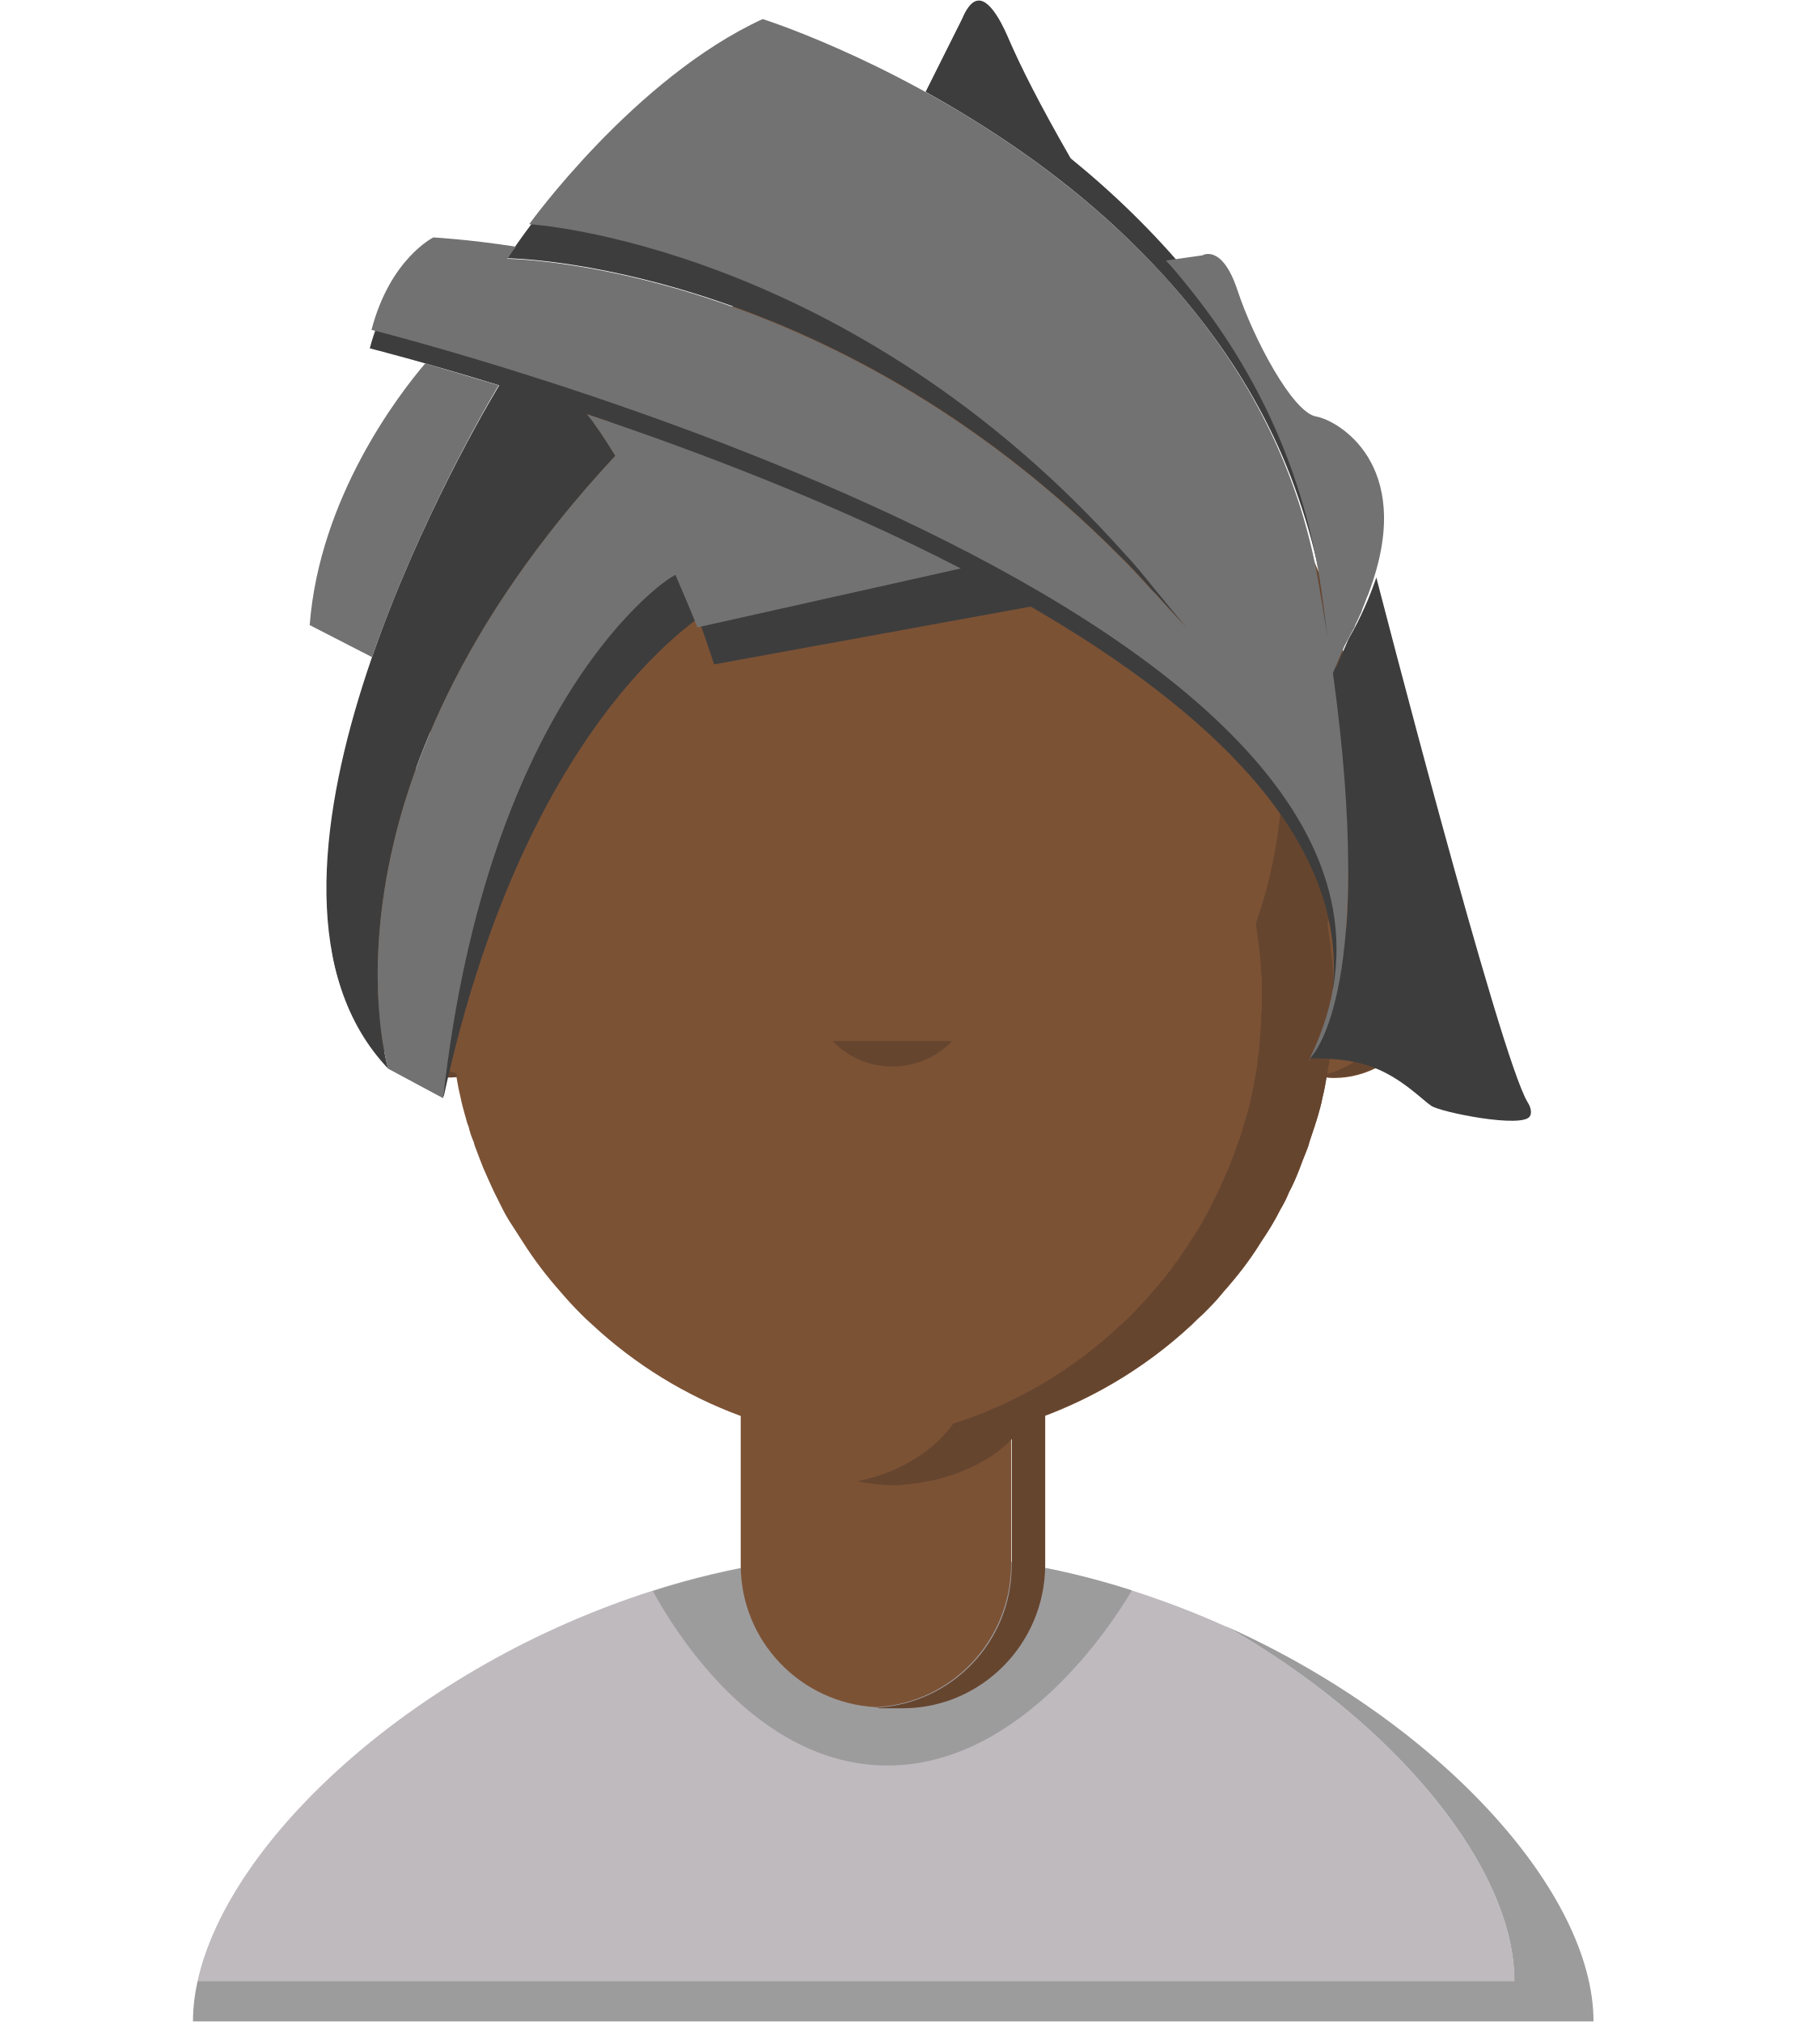
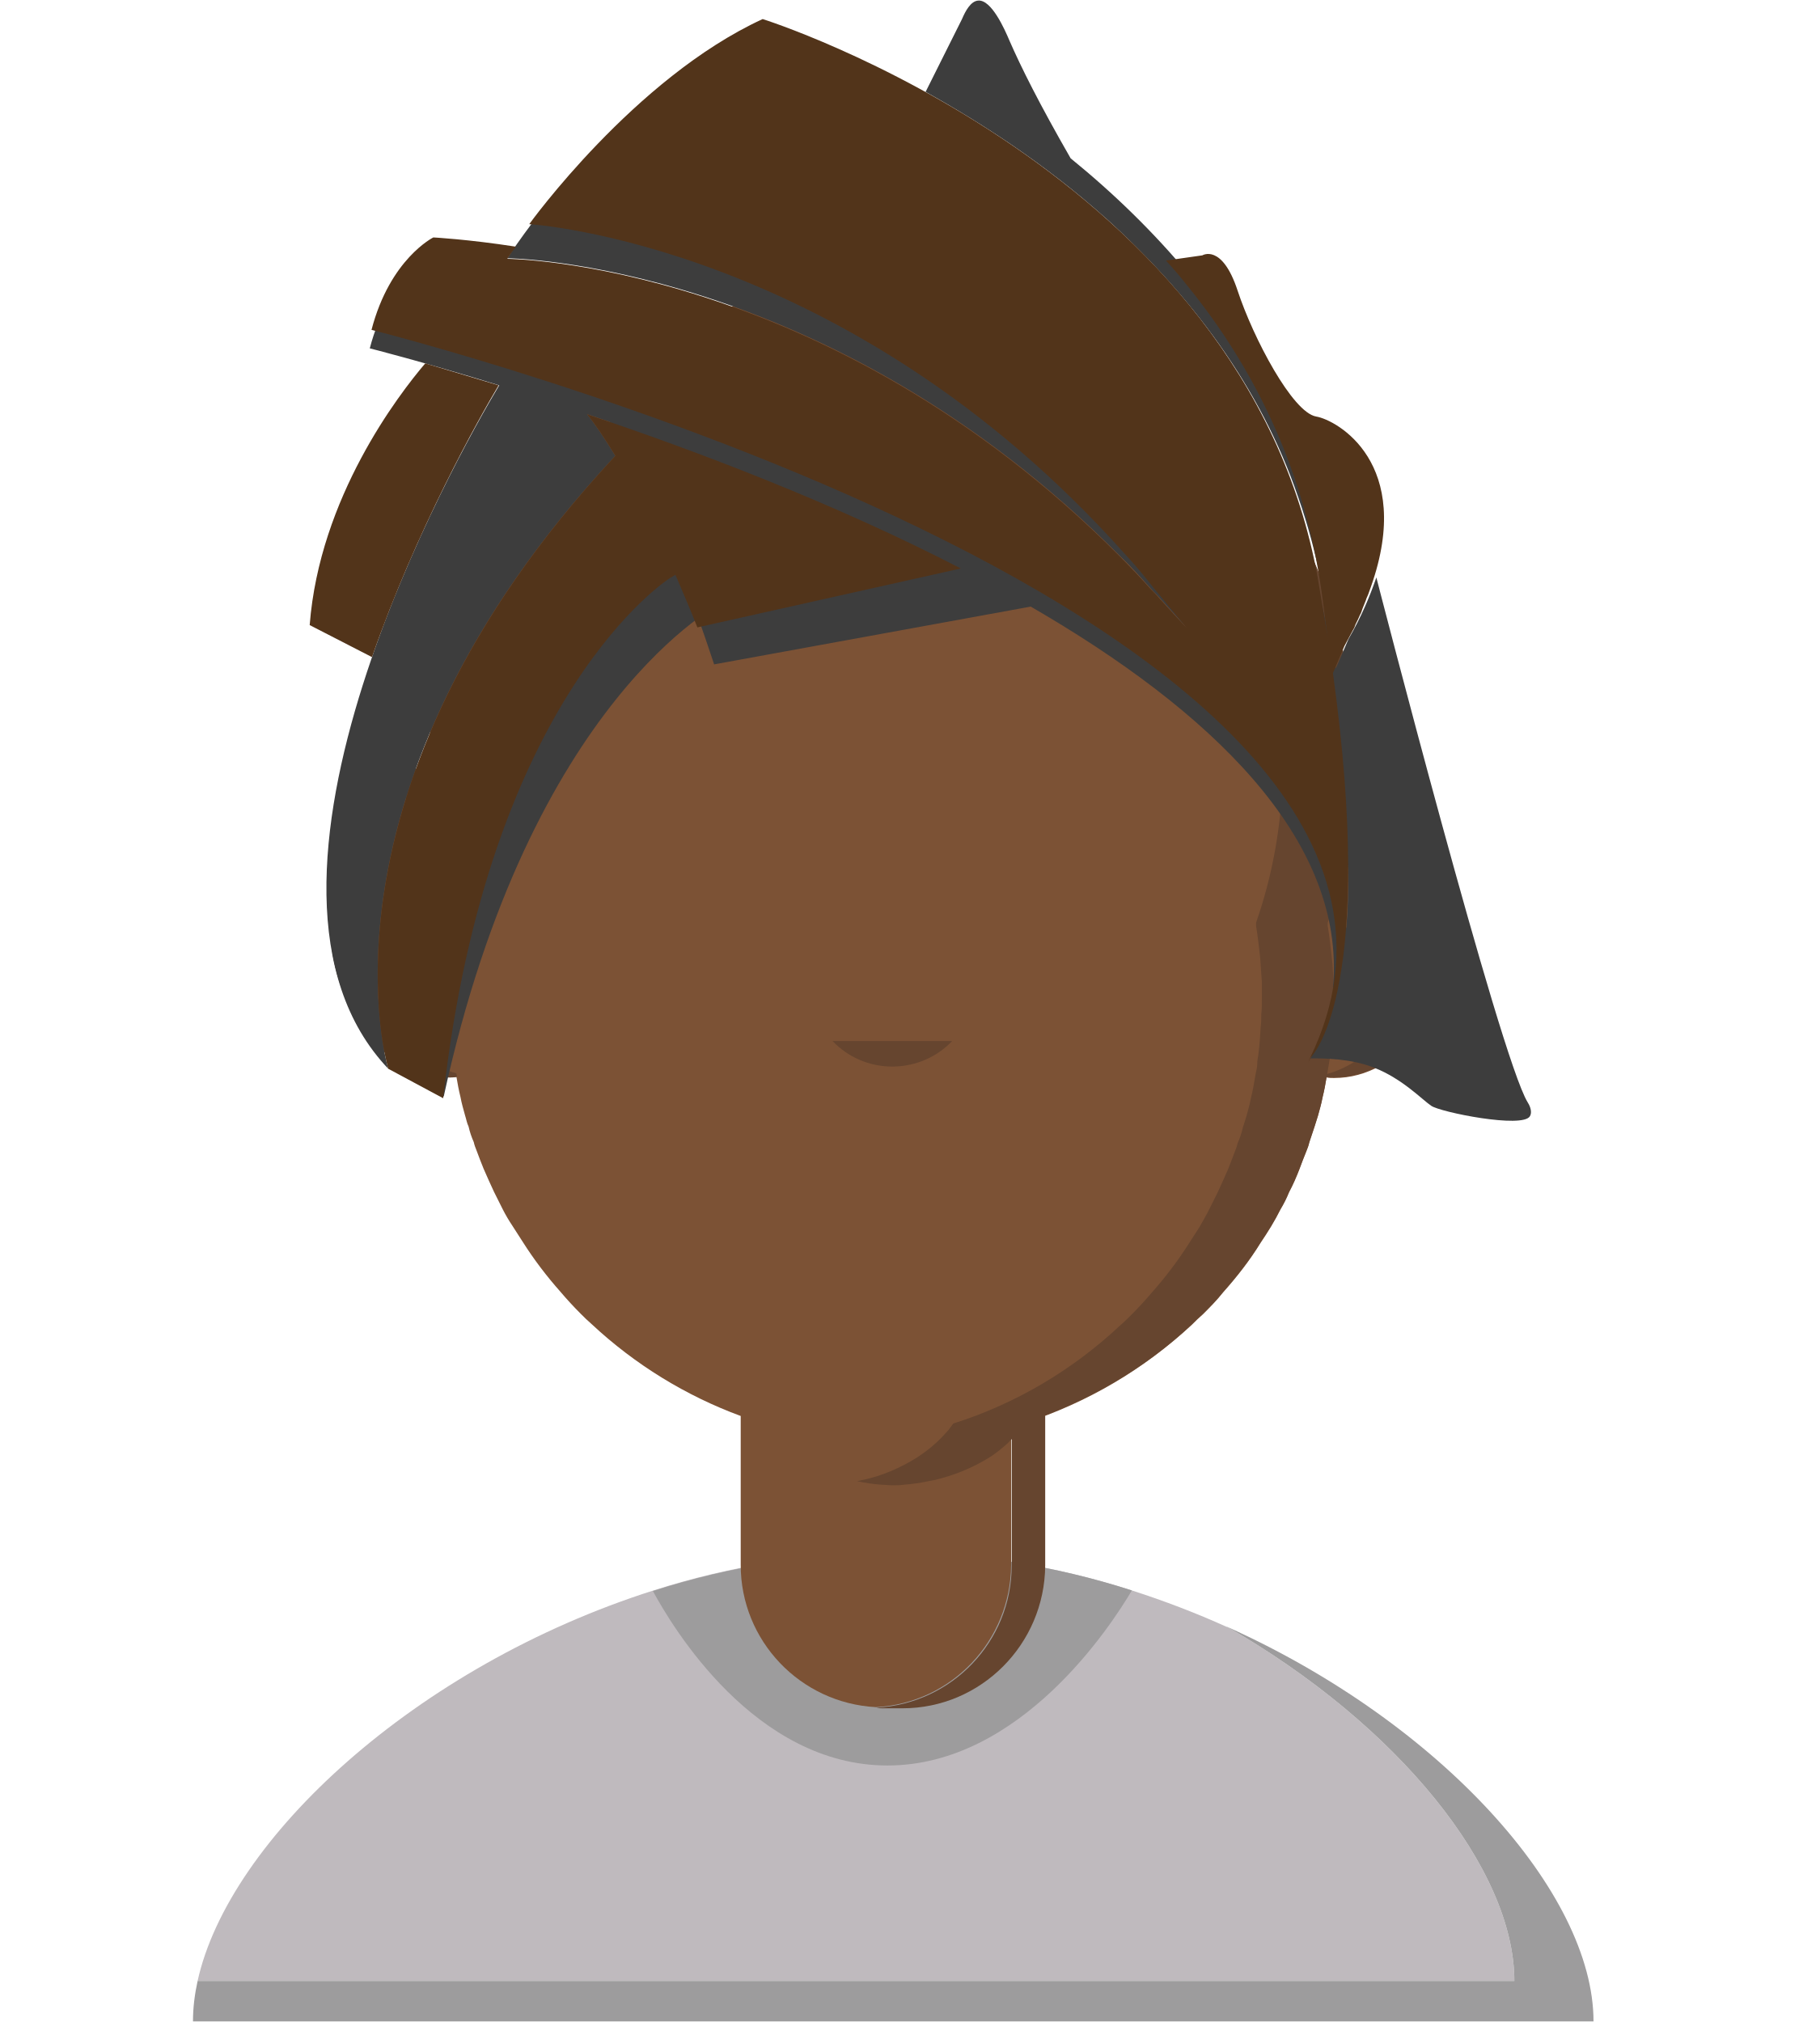
<svg xmlns="http://www.w3.org/2000/svg" version="1.1" id="adult24" x="0px" y="0px" viewBox="0 0 315 350" style="enable-background:new 0 0 315 350;" xml:space="preserve">
  <style type="text/css">
- 	.st0{fill:#BFBABE;}
- 	.st1{fill:#9D9C9D;}
- 	.st2{fill:#7C5235;}
- 	.st3{fill:#66452F;}
- 	.st4{fill:#3D3D3D;}
- 	.st5{fill:#727272;}
- 	.st6{display:none;}
- 	.st7{display:inline;}
- 	.st8{display:inline;fill:#52341A;}
- 	.st9{fill:#52341A;}
- </style>
+ 		.st0{fill:#BFBABE;}
+ 		.st1{fill:#9D9C9D;}
+ 		.st2{fill:#7C5235;}
+ 		.st3{fill:#66452F;}
+ 		.st4{fill:#3D3D3D;}
+ 		.st5{fill:#52341A;}
+ 		.st6{display:none;}
+ 		.st7{display:inline;}
+ 		.st9{fill:#727272;}
+ 	</style>
  <path id="shirt" class="st0" d="M262.1,342.9H34.2c5.4-24.5,37.7-54.5,78.9-67.6c13.4-4.3,27.4-6.5,41.5-6.6c14,0.1,28,2.3,41.3,6.6  c5.6,1.8,11.1,3.9,16.4,6.3c0,0,0,0,0.1,0C242,298.6,262.1,323.5,262.1,342.9" />
  <path id="Tracé_9712_6_" class="st1" d="M275.8,349.9H33.4c0-2.4,0.3-4.7,0.8-7h227.9c0-19.4-20.1-44.3-49.7-61.3   C249.3,298.2,275.8,327.6,275.8,349.9" />
  <path id="Tracé_9714_6_" class="st1" d="M195.9,275.3c-3.6,6.1-19.3,30.3-42.3,30.3s-37.3-24.1-40.6-30.2   c13.4-4.3,27.4-6.5,41.5-6.6C168.6,268.8,182.6,271,195.9,275.3" />
  <path id="face" class="st2" d="M234.5,132.5L234.5,132.5L234.5,132.5L234.5,132.5c0-0.3,0-0.6,0-0.9c0-46.2-35.9-83.7-80.1-83.7  s-80.1,37.5-80.1,83.7c0,0.3,0,0.6,0,0.9l0,0l0,0c-9.8,2.2-17.2,13.3-17.2,26.8c0,15,9.3,27.2,20.7,27.2c0.4,0,0.8,0,1.2-0.1  c0.2,1.2,0.4,2.3,0.7,3.5c0.2,1.1,0.5,2.1,0.8,3.2c0.2,0.6,0.3,1.3,0.6,1.9c0.2,0.9,0.5,1.8,0.9,2.7c0.1,0.5,0.3,1,0.5,1.5  c0.4,1.1,0.8,2.1,1.2,3.1c0.6,1.4,1.2,2.7,1.8,4c0.5,1,1,2,1.5,3s1.1,2,1.7,2.9s1.2,1.9,1.8,2.8c1.9,3,4.1,5.9,6.5,8.6  c1.1,1.3,2.3,2.6,3.5,3.8c0.6,0.6,1.2,1.2,1.9,1.8c7.5,7,16.3,12.4,25.8,15.9v25.8c0,13.1,10.3,23.9,23.4,24.6  c13.1-0.7,23.3-11.5,23.4-24.6V249c0.5-0.5,0.9-0.9,1.4-1.4l0,0c0.1,0,0.1-0.1,0.1-0.1c0.3-0.4,0.6-0.8,0.9-1.2  c10.8-3.5,20.6-9.3,28.9-17c0.6-0.6,1.2-1.2,1.9-1.8c1.2-1.2,2.4-2.4,3.5-3.8c2.4-2.7,4.6-5.5,6.5-8.6c0.6-0.9,1.2-1.8,1.8-2.8  s1.1-1.9,1.6-2.9c0.6-1,1.1-2,1.5-3c0.7-1.3,1.3-2.7,1.8-4c0.4-1.1,0.8-2.1,1.2-3.1c0.2-0.5,0.4-1,0.5-1.5c0.3-0.9,0.6-1.8,0.9-2.7  c0.2-0.6,0.4-1.3,0.6-1.9c0.3-1.1,0.6-2.1,0.8-3.2c0.3-1.2,0.5-2.3,0.7-3.5l0,0c0.4,0.1,0.8,0.1,1.3,0.1c11.4,0,20.7-12.2,20.7-27.2  C251.7,145.9,244.2,134.7,234.5,132.5z" />
  <path id="Tracé_9710_6_" class="st3" d="M57.1,159.3c0,15,9.3,27.2,20.7,27.2c0.4,0,0.8,0,1.3-0.1c0-0.2-0.1-0.4-0.1-0.6   c-9.3-2.6-16.4-13.5-16.4-26.6c0-2.8,0.3-5.6,1-8.3c1.4-6.6,5.2-12.4,10.7-16.2c0-0.7-0.1-1.5-0.1-2.3l0,0   c-7.7,1.8-13.9,9-16.2,18.5C57.5,153.7,57.1,156.5,57.1,159.3" />
  <path class="st3" d="M250.7,151c-2.3-9.5-8.5-16.8-16.2-18.5l0,0c0,0.8,0,1.5-0.1,2.3c5.5,3.8,9.4,9.6,10.7,16.2   c0.7,2.7,1,5.5,1,8.3c0,13.1-7,24-16.4,26.6c0.1-0.6,0.2-1.2,0.3-1.7c0.1-0.6,0.2-1.1,0.2-1.7c0.2-1.6,0.4-3.2,0.4-4.8   c0.1-0.7,0.1-1.4,0.1-2.1c0.1-0.9,0.1-1.9,0.1-2.8s0-1.9,0-2.8c-0.1-1.4-0.1-2.9-0.3-4.3c-0.2-1.8-0.4-3.6-0.7-5.4v-0.4v-0.2   c2.7-8,4.3-16.4,4.6-24.9c0-0.7,0.1-1.5,0.1-2.3l0,0v-0.9c0-16.6-4.7-32.9-13.7-46.9c2.7,11,1.3,26.4,1.3,46.9v0.9l0,0   c0,0.8,0,1.5-0.1,2.3c-0.3,8.5-1.8,16.9-4.6,24.9v0.2v0.4c0.3,1.8,0.5,3.6,0.7,5.4c0.1,1.4,0.2,2.8,0.3,4.3c0,0.9,0,1.8,0,2.8   c0,0.9,0,1.9-0.1,2.8c0,0.7,0,1.4-0.1,2.1c-0.1,1.6-0.2,3.3-0.4,4.8c-0.1,0.6-0.2,1.1-0.2,1.7s-0.2,1.2-0.3,1.8l-0.1,0.6   c-0.2,1.2-0.4,2.3-0.7,3.5c-0.2,1.1-0.5,2.1-0.8,3.2c-0.2,0.6-0.4,1.3-0.6,1.9c-0.2,0.9-0.5,1.8-0.9,2.7c-0.1,0.5-0.3,1-0.5,1.5   c-0.4,1.1-0.8,2.1-1.2,3.1c-0.6,1.4-1.2,2.7-1.8,4c-0.5,1-1,2-1.5,3s-1.1,2-1.6,2.9c-0.6,0.9-1.2,1.9-1.8,2.8   c-1.9,3-4.1,5.9-6.5,8.6c-1.1,1.3-2.3,2.6-3.5,3.8c-0.6,0.6-1.2,1.2-1.9,1.8c-8.2,7.7-18.1,13.6-28.9,17c-0.3,0.4-0.6,0.8-0.9,1.2   l-0.1,0.1l0,0c-1.2,1.4-2.5,2.6-4,3.7c-0.4,0.3-0.9,0.6-1.3,0.9c-2.9,1.8-6.1,3.2-9.5,3.9l-0.9,0.2h0.1c1.4,0.3,2.8,0.5,4.2,0.6   c0.6,0,1.2,0.1,1.9,0.1s1.2,0,1.9-0.1c1.4-0.1,2.8-0.3,4.2-0.6c0.4-0.1,0.7-0.1,1.1-0.2c3.4-0.8,6.6-2.1,9.5-3.9   c0.5-0.3,0.9-0.6,1.3-0.9c0.9-0.7,1.8-1.4,2.6-2.3V271c0,13.1-10.3,23.9-23.4,24.6c0.4,0.1,0.8,0.1,1.2,0.1h3.3   c13.6,0,24.6-11.1,24.7-24.7v-26c9.4-3.6,18.1-8.9,25.4-15.8c0.6-0.6,1.2-1.2,1.9-1.8c1.2-1.2,2.4-2.4,3.5-3.8   c2.4-2.7,4.6-5.5,6.5-8.6c0.6-0.9,1.2-1.8,1.8-2.8s1.1-1.9,1.6-2.9c0.6-1,1.1-2,1.5-3c0.7-1.3,1.3-2.7,1.8-4   c0.4-1.1,0.8-2.1,1.2-3.1c0.2-0.5,0.4-1,0.5-1.5c0.3-0.9,0.6-1.8,0.9-2.7c0.2-0.6,0.4-1.3,0.6-1.9c0.3-1.1,0.6-2.1,0.8-3.2   c0.3-1.2,0.5-2.3,0.7-3.5l0,0c0.4,0.1,0.8,0.1,1.3,0.1c11.4,0,20.7-12.2,20.7-27.2C251.7,156.5,251.3,153.7,250.7,151z" />
  <path id="Tracé_9722_6_" class="st3" d="M144.1,180.2c5.4,5.7,14.5,5.9,20.2,0.5c0.2-0.2,0.3-0.3,0.5-0.5" />
  <path id="hair-dark" class="st4" d="M67.8,183.8c0,0-9.7-49.3,49.8-101.5c2.4,5.1,5.3,11.9,8.4,21.5l-1,0.5c0,0-33.2,16.5-48.2,85.5  L67.8,183.8z M264.4,190.8c-4.8-7.8-26.2-90.9-26.2-90.9l0,0.1c-1.1,3.2-2.6,6.8-4.8,10.6l-2.2,5.1c-0.5-5-1.1-9.9-1.8-14.9  c-2.8-19.7-10.9-37.6-23.4-53c-6.2-7.5-13.2-14.3-20.7-20.4c-5.4-9.4-8.6-15.8-10.6-20.4c-0.8-1.9-3.1-7.1-5.4-6.9  c-1.3,0.1-2.2,1.8-2.8,3.2l-6.3,12.6c9.7,5.4,20.7,12.5,31.1,21.8c0,0,0-0.1-0.1-0.1C206,50.9,218.2,67,224.7,86.1  c3.3,9.4,5.2,19.6,6.4,29.8l0,0c-1-5.3-2.2-11.1-3.7-17.3C211,28.8,126.2,7.1,126.2,7.1c-21.6,11.4-38.4,37.6-38.4,37.6  s55.2,0.4,106,51.5l0,0c1.9,1.8,3.6,3.7,5.3,5.6c0.5,0.6,1.1,1.1,1.6,1.7c16.3,18.1,18.7,17.8,31.8,44.7c0,0,0.3,0.7,0.8,2  c0.1,3.8,0,7.3-0.3,10.5c-0.7-4.4-2.9-7.6-2.9-7.6c-11.6-27.6-14-27.4-29.3-46.4c-0.5-0.6-1-1.2-1.5-1.8  c-22.8-29-68.4-48.3-68.4-48.3c-20.5-10.2-56.2-12.3-56.2-12.3s-7.5,3.7-10.7,16c0,0,8.8,2.2,22.4,6.4C79,79,37.2,153.4,67.2,185  c0,0-14.7-48.1,39.2-106l0.1-0.1c-1.9-3.1-3.5-5.5-4.9-7.2c1.3,0.4,2.6,0.9,3.9,1.3c4.2,6.6,10.5,19,18.1,42l54.8-10  c30.6,17.7,54.7,40.1,52.3,66l0.5,0c0-0.1,0.1-0.1,0.1-0.2c-1.7,7.3-4,11.6-4.5,12.4c2.4,0,6.9,0,11,1.6c4.9,1.9,8.4,5.6,9.9,6.6  c1.5,1.1,15.9,4,17.1,1.8C265.3,192.3,264.6,191.1,264.4,190.8z" />
  <path id="hair-light" class="st5" d="M86.3,66.7c-3.4,5.7-14.2,24.9-21.9,47h-0.1l-10.7-5.5c1.7-22.1,15.4-39.9,20-45.3  C77,63.9,81.3,65.2,86.3,66.7z M227.8,72.1c-4.1-0.7-10.9-13.6-13.6-21.8c-2.7-8.2-6.1-6.1-6.1-6.1l-6.3,0.9  c1.2,1.3,2.4,2.7,3.5,4.1c12.6,15.4,20.6,33.3,23.4,53c0.4,2.8,0.7,5.5,1.1,8.3c-0.5-3.3-1.1-6.7-1.7-10.3  C215.5,29.5,132,3.3,132,3.3c-22.2,10.2-40.4,35.5-40.4,35.5s55.1,3.3,103.1,57.1l0,0c1.8,1.9,3.4,3.9,5,5.9c0.5,0.6,1,1.2,1.5,1.8  c1.5,1.9,2.9,3.5,4.2,5.1c-1.4-1.5-3-3.2-4.7-5.1c-0.5-0.6-1.1-1.2-1.6-1.7c-1.7-1.9-3.5-3.8-5.3-5.6l0,0  c-50.8-51.1-106-51.5-106-51.5s0.5-0.8,1.5-2.1C80.9,41.4,75,41.1,75,41.1s-7.5,3.7-10.7,16c0,0,199.6,49.8,162.4,126.1l-0.3,0.8  c0.1-0.3,0.3-0.6,0.4-0.9c0.9-0.9,11.3-12.9,3.9-66.6l2-4.7c0.5-0.9,1-1.9,1.5-2.8c0.2-0.3,0.3-0.6,0.4-0.9c0.3-0.6,0.6-1.2,0.8-1.7  c0.2-0.3,0.3-0.7,0.4-1c0.2-0.5,0.4-1,0.6-1.5c0.1-0.4,0.3-0.7,0.4-1c0.2-0.5,0.3-0.9,0.5-1.4C244.8,80.2,231.4,72.7,227.8,72.1z   M101.6,71.7c1.4,1.7,3,4.1,4.9,7.2l-0.1,0.1c-53.9,58-39.2,106-39.2,106l9.5,5.1c7.8-70.2,39.2-90,39.2-90l1-0.6  c1.2,2.8,2.5,5.8,3.8,9.1l45.6-10.2C144.4,87.1,120.7,78.1,101.6,71.7z" />
  <g id="glasses" class="st6">
    <path class="st7" d="M74.8,142.4c2.8,2.7,3,10.5,3,10.5c2.8,22.3,13.3,27.7,30.4,27.7s20.8-3.8,25.7-7.6   c4.9-3.9,8.6-17.6,10.2-22.4c1.6-4.9,8.9-5.3,8.9-5.3s7.4,0.5,8.9,5.3c1.6,4.9,5.3,18.6,10.2,22.4c4.9,3.9,8.6,7.6,25.7,7.6   s27.5-5.4,30.4-27.7c0,0,0.3-7.8,3-10.5s4.1-2.7,4.1-4.9s4-5.7-7.2-6.5c-11.1-0.8-16.6-2-28.4-2c-11.9,0-30.7,0.1-33.9,3.3   c-3.2,3.2-7,4.1-13.6,4.1s-9-1-12.1-4.1s-22-3.3-33.9-3.3s-17.3,1.2-28.4,2s-7.2,4.3-7.2,6.5S72,139.7,74.8,142.4z M175,135.5   c10.2-3.1,35.2-4.1,46.3-0.5c0,0,4.5,1.2,4.4,7.4c-0.1,6.3-2.6,19.9-4.4,23.8s-3.6,11.2-23.9,11.8s-27.2-10.2-29.4-20   C165.7,148.4,164.8,138.6,175,135.5z M85.3,135.1c11-3.7,36.1-2.7,46.3,0.5s9.3,12.9,7.1,22.6c-2.2,9.8-9.1,20.5-29.4,20   c-20.3-0.6-22.1-7.8-23.9-11.8s-4.3-17.6-4.4-23.8C80.8,136.2,85.3,135.1,85.3,135.1z" />
    <path class="st7" d="M235.4,142.1c-1.7-5.6-5.3-9.7-10.6-12.1c-5.4-2.4-12.2-3.6-20.4-3.6c-11.2,0-23.1,2.3-25.9,3.5   c-0.1,0-0.2,0.1-0.4,0.1c-5.7,2.4-9.6,6.1-11.9,10.9c-11.4-4.5-22.8-1.5-27.2,0.1c-2.2-4.8-6.2-8.6-11.9-10.9   c-0.1-0.1-0.3-0.1-0.4-0.2c-2.8-1.2-14.6-3.5-25.8-3.5c-8.2,0-15,1.2-20.4,3.6c-5.3,2.4-8.9,6.5-10.6,12.1c-2.5-0.1-7-0.2-7,1.2   c0,1.3,3.7,2,6.3,2.3c0,0.1,0,0.1,0,0.2c-1,7.1,0.8,13.6,1.6,15.9v0.5L71,163c6.8,16.3,19,26,33.5,26h0.3c0.3,0,27-0.6,34.6-26.5   c1.7-5.9,2.2-11.3,1.4-15.9c3.6-1.3,13.9-4.3,23.9-0.1c-0.8,4.6-0.3,10.2,1.4,16.1c7.6,25.9,34.3,26.4,34.6,26.4h0.3   c14.5,0,26.7-9.7,33.4-26.1l0.2-0.6v-0.6c0.8-2.3,2.7-8.8,1.6-15.9c0-0.1,0-0.2,0-0.3c2.5-0.4,5.6-1.1,5.6-2.2   C241.8,142,238,141.9,235.4,142.1z M135.9,160.5c-6.3,21.2-27.4,22.6-31.1,22.6s-20.8,0.3-30.3-22.6c0,0-7.4-20.1,7.4-26.6   c14.7-6.5,41-1.2,43.7,0C128.4,135.1,142.2,139.4,135.9,160.5z M231.1,160.5c-9.4,22.9-26.5,22.6-30.3,22.6s-24.8-1.4-31.1-22.6   c-6.3-21.1,7.6-25.4,10.3-26.6c2.7-1.2,29-6.5,43.7,0C238.4,140.5,231.1,160.5,231.1,160.5z" />
    <path class="st7" d="M82.8,167.8c3.7,1.6,37.7,8.9,52.3,2.9c14.6-5.9,6.6-20.3,18.4-19.9c11.8-0.4,3.9,14,18.4,19.9   c14.6,5.9,48.5-1.4,52.3-2.9c3.7-1.6,3.6-10,4.7-12.6s6.5-4.3,6.5-4.3v-13.6c-7.8-3.7-47-1.8-56.5,0s-24.9,5.3-24.9,5.3   s-14.8-3.5-24.2-5.3s-49.8-3.7-55.3,0v13.6c0,0,3.8,1.8,5,4.3C80.8,157.8,79.1,166.2,82.8,167.8z M164.6,144.9   c2.9-2.3,22.5-8.1,53.4-5.7c1.7,0.1,5.6,1.3,5.7,3.8s0.1,16-0.7,17.8s-1.3,6-18.6,8.4s-31.8,0.5-35.5-4.5   C165.1,159.7,161.7,147.1,164.6,144.9z M83.4,143c0.1-2.5,4-3.7,5.7-3.8c31-2.4,50.5,3.4,53.5,5.7c2.9,2.3-0.6,14.9-4.3,19.9   s-18.3,6.9-35.5,4.5c-17.3-2.4-17.8-6.5-18.6-8.4C83.2,158.9,83.2,145.5,83.4,143z" />
  </g>
  <g id="facial-hair" class="st6">
-     <path id="beard" class="st8" d="M204.9,218.4c-11.8,8.4-31.8,8.5-37.3,0.4c-1.7-2.5-1.8-5.5-1.5-8c-1.8,0.2-6.8,0.3-11.8,0.3   s-10.1-0.1-11.8-0.3c0.3,2.4,0.1,5.1-1.4,7.5c-5.5,8.4-27.9,9.5-38.4-0.7c-12.9-12.5-14.2-48.2-17.9-60.8c-0.1-0.2-0.2-0.7-0.3-0.7   c-2.3-0.2-9.6,54.9,2.8,69.3c1.6,2.5,11.7,18.6,23.7,26.2c0.4-1.4-1-2.4-0.5-3.7c5.7,8.5,11.4,11.9,21.3,16.9c-1-2.3,0,0-0.7-2.3   c4.7,7.9,22.5,12.5,23.3,12.4c0.8,0.1,18.6-4.5,23.3-12.4c-0.7,2.3,0.4,0-0.7,2.3c9.9-5,15.5-8.4,21.2-16.9   c0.5,1.3-0.9,2.3-0.5,3.7c12-7.7,21.1-22.4,23.7-26.2c13.2-15.3,5.8-55.7,3.9-64.9c0-0.1-0.2-1-0.5-1.1   C222.4,159.2,226.1,203.2,204.9,218.4z" />
-     <path id="mustache" class="st8" d="M177.6,186.9c-6.5-1.1-17.4-2.6-23.5,1.2c-6.1-3.8-17.1-2.3-23.5-1.2c-8.1,1.2-13.9,7.6-20,13.4   c-2.4,2.3-5,4.6-8.3,5.9c5.3,3.4,21.3-2.3,24.1-4c-0.3,0.9-0.2,2.4-0.5,3.2c4.1,1,10.4-2.6,13.4-6.1c-0.3,1.3-0.1,3.2-0.8,4.6   c3.6,0.6,14.1-2.4,15.5-4.1c1.4,1.8,12,4.8,15.5,4.1c-0.6-1.3-0.5-3.2-0.8-4.6c3.1,3.4,9.3,7.1,13.4,6.1c-0.3-0.9-0.2-2.4-0.5-3.2   c2.8,1.7,18.8,7.4,24.1,4c-3.2-1.3-5.9-3.6-8.3-5.9C191.5,194.5,185.7,188.1,177.6,186.9z" />
+     <path id="beard" class="st5 st7" d="M204.9,218.4c-11.8,8.4-31.8,8.5-37.3,0.4c-1.7-2.5-1.8-5.5-1.5-8c-1.8,0.2-6.8,0.3-11.8,0.3   s-10.1-0.1-11.8-0.3c0.3,2.4,0.1,5.1-1.4,7.5c-5.5,8.4-27.9,9.5-38.4-0.7c-12.9-12.5-14.2-48.2-17.9-60.8c-0.1-0.2-0.2-0.7-0.3-0.7   c-2.3-0.2-9.6,54.9,2.8,69.3c1.6,2.5,11.7,18.6,23.7,26.2c0.4-1.4-1-2.4-0.5-3.7c5.7,8.5,11.4,11.9,21.3,16.9c-1-2.3,0,0-0.7-2.3   c4.7,7.9,22.5,12.5,23.3,12.4c0.8,0.1,18.6-4.5,23.3-12.4c-0.7,2.3,0.4,0-0.7,2.3c9.9-5,15.5-8.4,21.2-16.9   c0.5,1.3-0.9,2.3-0.5,3.7c12-7.7,21.1-22.4,23.7-26.2c13.2-15.3,5.8-55.7,3.9-64.9c0-0.1-0.2-1-0.5-1.1   C222.4,159.2,226.1,203.2,204.9,218.4z" />
+     <path id="mustache" class="st5 st7" d="M177.6,186.9c-6.5-1.1-17.4-2.6-23.5,1.2c-6.1-3.8-17.1-2.3-23.5-1.2c-8.1,1.2-13.9,7.6-20,13.4   c-2.4,2.3-5,4.6-8.3,5.9c5.3,3.4,21.3-2.3,24.1-4c-0.3,0.9-0.2,2.4-0.5,3.2c4.1,1,10.4-2.6,13.4-6.1c-0.3,1.3-0.1,3.2-0.8,4.6   c3.6,0.6,14.1-2.4,15.5-4.1c1.4,1.8,12,4.8,15.5,4.1c-0.6-1.3-0.5-3.2-0.8-4.6c3.1,3.4,9.3,7.1,13.4,6.1c-0.3-0.9-0.2-2.4-0.5-3.2   c2.8,1.7,18.8,7.4,24.1,4c-3.2-1.3-5.9-3.6-8.3-5.9C191.5,194.5,185.7,188.1,177.6,186.9z" />
    <g id="mustache-beard" class="st7">
-       <path class="st9" d="M204.9,218.4c-11.8,8.4-31.8,8.5-37.3,0.4c-1.7-2.5-1.8-5.5-1.5-8c-1.8,0.2-6.8,0.3-11.8,0.3    s-10.1-0.1-11.8-0.3c0.3,2.4,0.1,5.1-1.4,7.5c-5.5,8.4-27.9,9.5-38.4-0.7c-12.9-12.5-14.2-48.2-17.9-60.8    c-0.1-0.2-0.2-0.7-0.3-0.7c-2.3-0.2-9.6,54.9,2.8,69.3c1.6,2.5,11.7,18.6,23.7,26.2c0.4-1.4-1-2.4-0.5-3.7    c5.7,8.5,11.4,11.9,21.3,16.9c-1-2.3,0,0-0.7-2.3c4.7,7.9,22.5,12.5,23.3,12.4c0.8,0.1,18.6-4.5,23.3-12.4c-0.7,2.3,0.4,0-0.7,2.3    c9.9-5,15.5-8.4,21.2-16.9c0.5,1.3-0.9,2.3-0.5,3.7c12-7.7,21.1-22.4,23.7-26.2c13.2-15.3,5.8-55.7,3.9-64.9c0-0.1-0.2-1-0.5-1.1    C222.4,159.2,226.1,203.2,204.9,218.4z" />
-       <path class="st9" d="M177.6,186.9c-6.5-1.1-17.4-2.6-23.5,1.2c-6.1-3.8-17.1-2.3-23.5-1.2c-8.1,1.2-13.9,7.6-20,13.4    c-2.4,2.3-5,4.6-8.3,5.9c5.3,3.4,21.3-2.3,24.1-4c-0.3,0.9-0.2,2.4-0.5,3.2c4.1,1,10.4-2.6,13.4-6.1c-0.3,1.3-0.1,3.2-0.8,4.6    c3.6,0.6,14.1-2.4,15.5-4.1c1.4,1.8,12,4.8,15.5,4.1c-0.6-1.3-0.5-3.2-0.8-4.6c3.1,3.4,9.3,7.1,13.4,6.1c-0.3-0.9-0.2-2.4-0.5-3.2    c2.8,1.7,18.8,7.4,24.1,4c-3.2-1.3-5.9-3.6-8.3-5.9C191.5,194.5,185.7,188.1,177.6,186.9z" />
+       <path class="st5" d="M204.9,218.4c-11.8,8.4-31.8,8.5-37.3,0.4c-1.7-2.5-1.8-5.5-1.5-8c-1.8,0.2-6.8,0.3-11.8,0.3    s-10.1-0.1-11.8-0.3c0.3,2.4,0.1,5.1-1.4,7.5c-5.5,8.4-27.9,9.5-38.4-0.7c-12.9-12.5-14.2-48.2-17.9-60.8    c-0.1-0.2-0.2-0.7-0.3-0.7c-2.3-0.2-9.6,54.9,2.8,69.3c1.6,2.5,11.7,18.6,23.7,26.2c0.4-1.4-1-2.4-0.5-3.7    c5.7,8.5,11.4,11.9,21.3,16.9c-1-2.3,0,0-0.7-2.3c4.7,7.9,22.5,12.5,23.3,12.4c0.8,0.1,18.6-4.5,23.3-12.4c-0.7,2.3,0.4,0-0.7,2.3    c9.9-5,15.5-8.4,21.2-16.9c0.5,1.3-0.9,2.3-0.5,3.7c12-7.7,21.1-22.4,23.7-26.2c13.2-15.3,5.8-55.7,3.9-64.9c0-0.1-0.2-1-0.5-1.1    C222.4,159.2,226.1,203.2,204.9,218.4z" />
+       <path class="st5" d="M177.6,186.9c-6.5-1.1-17.4-2.6-23.5,1.2c-6.1-3.8-17.1-2.3-23.5-1.2c-8.1,1.2-13.9,7.6-20,13.4    c-2.4,2.3-5,4.6-8.3,5.9c5.3,3.4,21.3-2.3,24.1-4c-0.3,0.9-0.2,2.4-0.5,3.2c4.1,1,10.4-2.6,13.4-6.1c-0.3,1.3-0.1,3.2-0.8,4.6    c3.6,0.6,14.1-2.4,15.5-4.1c1.4,1.8,12,4.8,15.5,4.1c-0.6-1.3-0.5-3.2-0.8-4.6c3.1,3.4,9.3,7.1,13.4,6.1c-0.3-0.9-0.2-2.4-0.5-3.2    c2.8,1.7,18.8,7.4,24.1,4c-3.2-1.3-5.9-3.6-8.3-5.9C191.5,194.5,185.7,188.1,177.6,186.9z" />
    </g>
  </g>
</svg>
